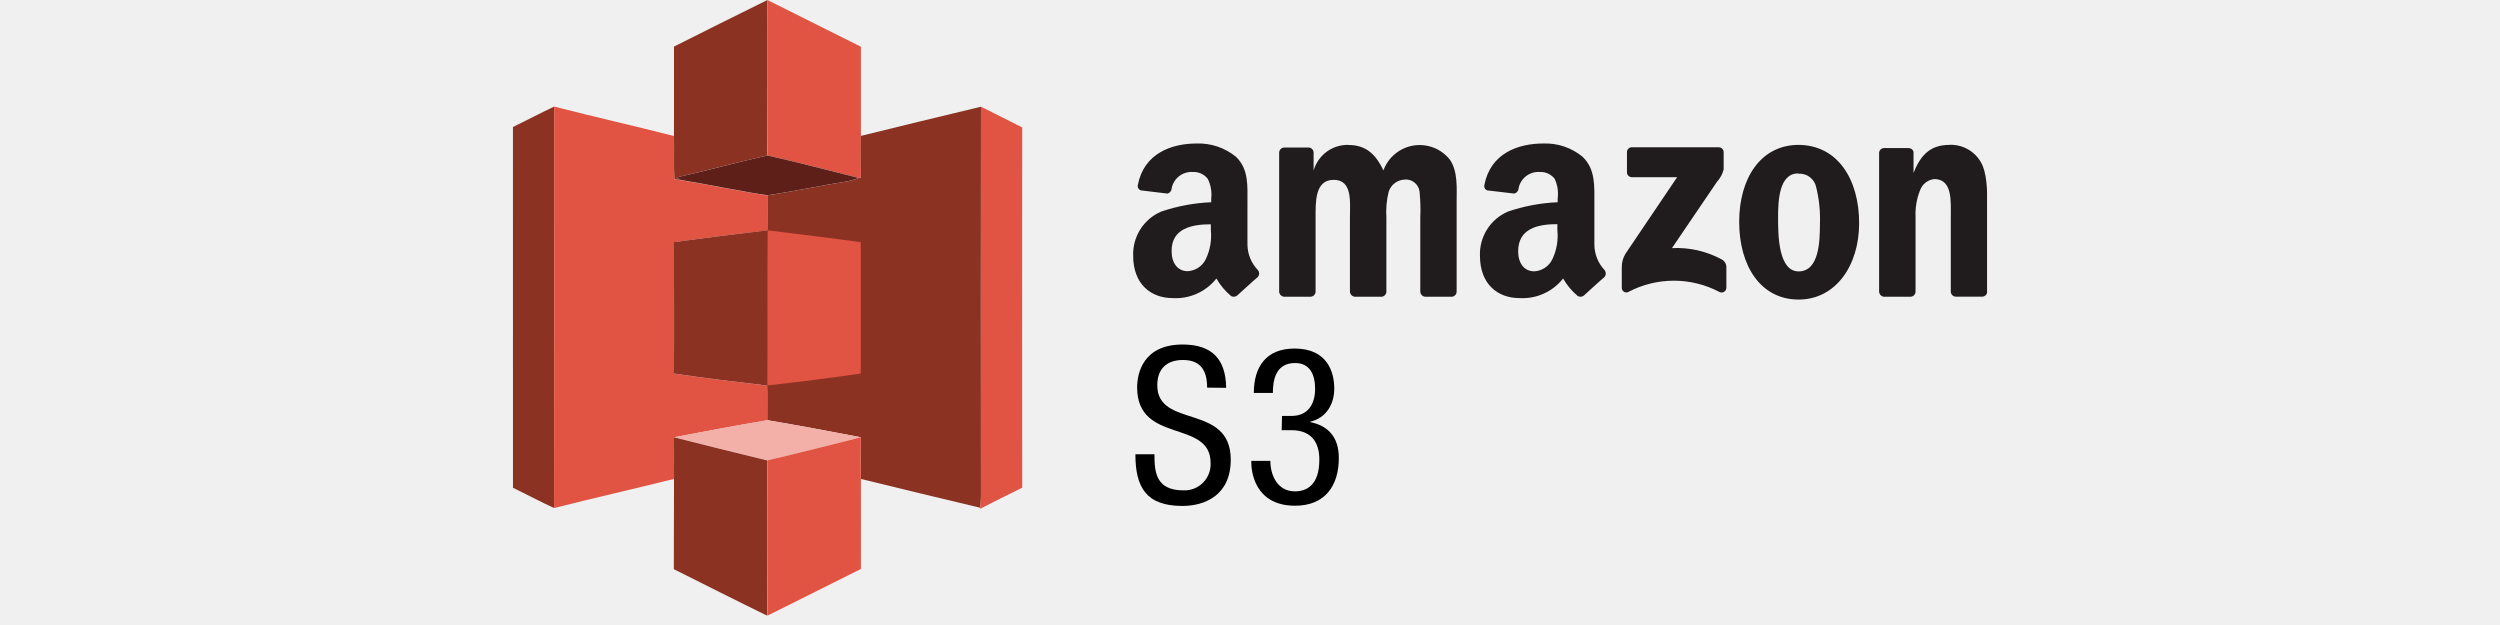
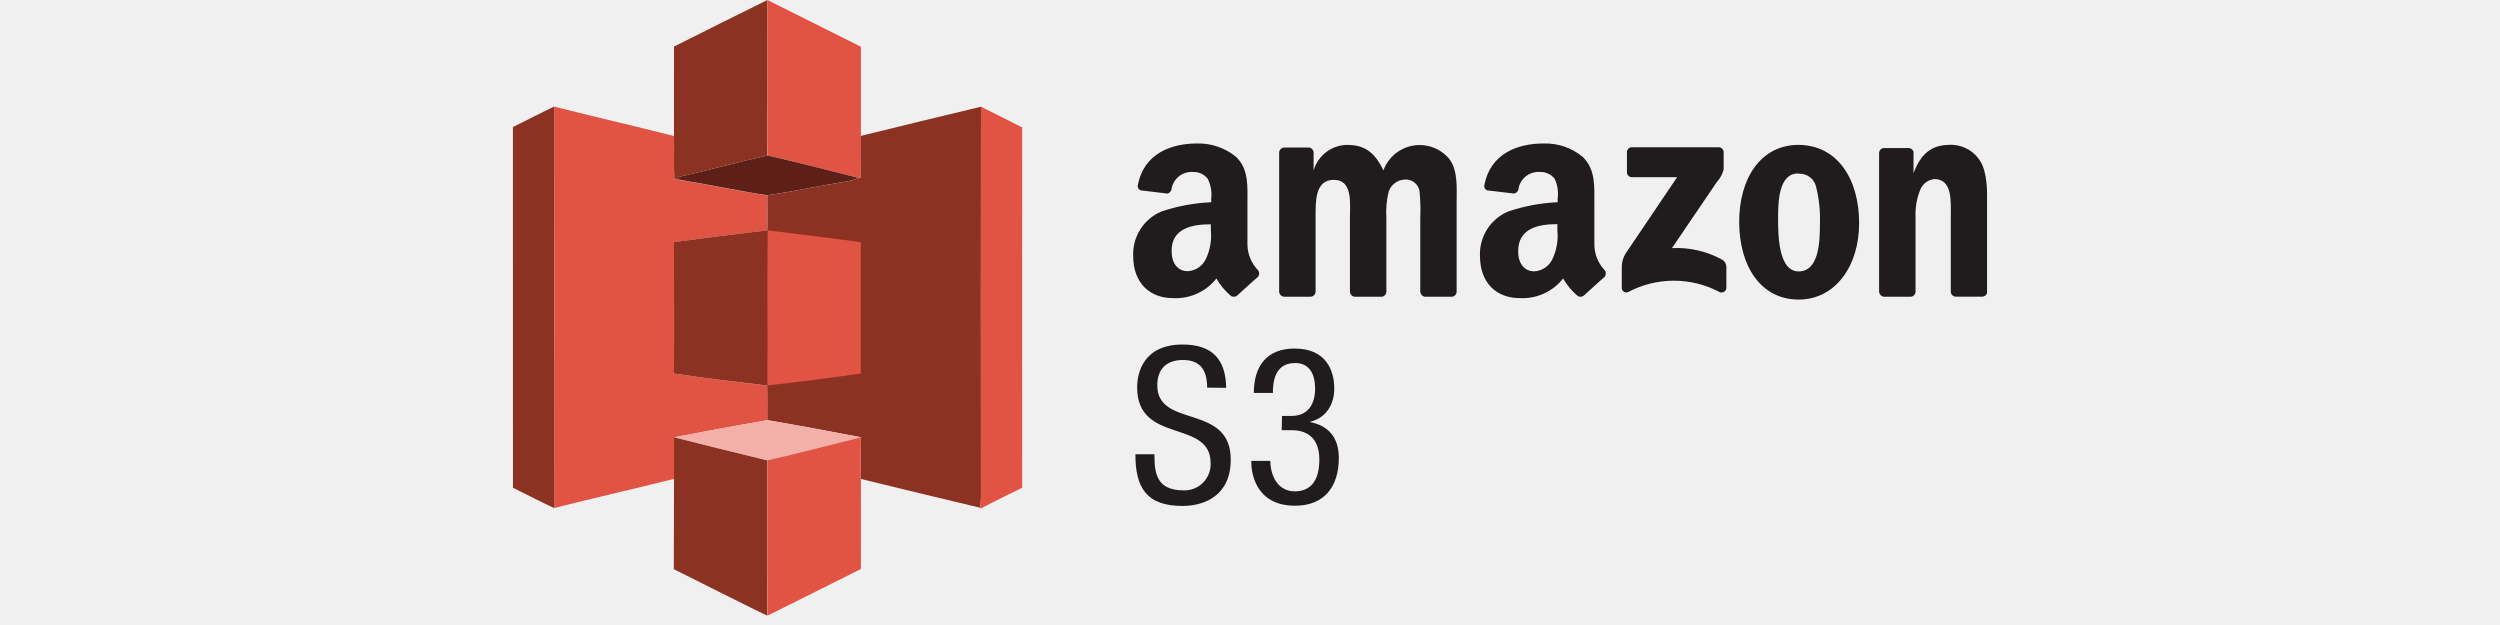
<svg xmlns="http://www.w3.org/2000/svg" width="160" height="40" viewBox="0 0 160 40" fill="none">
  <mask id="mask0_1011_60" style="mask-type:luminance" maskUnits="userSpaceOnUse" x="32" y="0" width="96" height="40">
    <path d="M127.184 0H32.816V39.407H127.184V0Z" fill="white" />
  </mask>
  <g mask="url(#mask0_1011_60)">
-     <path d="M77.256 24.808C77.256 23.763 76.88 23.039 75.71 23.039C74.679 23.039 74.066 23.596 74.066 24.655C74.066 27.455 78.768 25.783 78.768 29.42C78.768 31.718 77.082 32.38 75.675 32.38C73.348 32.38 72.665 31.182 72.665 29.071H73.885C73.885 30.186 73.954 31.384 75.751 31.384C75.983 31.392 76.213 31.351 76.428 31.265C76.643 31.179 76.838 31.05 77 30.885C77.162 30.72 77.288 30.523 77.371 30.307C77.454 30.091 77.49 29.86 77.479 29.629C77.479 26.814 72.777 28.444 72.777 24.794C72.777 23.875 73.167 22.049 75.689 22.049C77.584 22.049 78.448 22.997 78.475 24.822L77.256 24.808Z" fill="black" />
-     <path d="M82.049 26.619H82.662C83.707 26.619 84.167 25.867 84.167 24.878C84.167 23.972 83.832 23.234 82.885 23.234C81.589 23.234 81.464 24.432 81.464 25.149H80.245C80.245 23.464 81.039 22.307 82.857 22.307C84.919 22.307 85.393 23.77 85.393 24.871C85.393 25.86 84.891 26.738 83.86 26.988V27.016C84.975 27.239 85.685 27.95 85.685 29.315C85.685 31.112 84.78 32.366 82.885 32.366C80.238 32.366 80.084 30.054 80.084 29.622V29.496H81.303C81.303 30.402 81.749 31.447 82.871 31.447C83.595 31.447 84.438 31.085 84.438 29.413C84.438 28.256 83.881 27.532 82.655 27.532H82.028L82.049 26.619Z" fill="black" />
+     <path d="M77.256 24.808C77.256 23.763 76.88 23.039 75.71 23.039C74.679 23.039 74.066 23.596 74.066 24.655C74.066 27.455 78.768 25.783 78.768 29.42C78.768 31.718 77.082 32.38 75.675 32.38C73.348 32.38 72.665 31.182 72.665 29.071H73.885C73.885 30.186 73.954 31.384 75.751 31.384C75.983 31.392 76.213 31.351 76.428 31.265C76.643 31.179 76.838 31.05 77 30.885C77.162 30.72 77.288 30.523 77.371 30.307C77.454 30.091 77.49 29.86 77.479 29.629C77.479 26.814 72.777 28.444 72.777 24.794C72.777 23.875 73.167 22.049 75.689 22.049C77.584 22.049 78.448 22.997 78.475 24.822L77.256 24.808Z" fill="#201C1D" />
+     <path d="M82.049 26.619H82.662C83.707 26.619 84.167 25.867 84.167 24.878C84.167 23.972 83.832 23.234 82.885 23.234C81.589 23.234 81.464 24.432 81.464 25.149H80.245C80.245 23.464 81.039 22.307 82.857 22.307C84.919 22.307 85.393 23.77 85.393 24.871C85.393 25.86 84.891 26.738 83.86 26.988V27.016C84.975 27.239 85.685 27.95 85.685 29.315C85.685 31.112 84.78 32.366 82.885 32.366C80.238 32.366 80.084 30.054 80.084 29.622V29.496H81.303C81.303 30.402 81.749 31.447 82.871 31.447C83.595 31.447 84.438 31.085 84.438 29.413C84.438 28.256 83.881 27.532 82.655 27.532H82.028L82.049 26.619Z" fill="#201C1D" />
    <path d="M43.136 2.98C45.129 1.985 47.114 0.979 49.113 -6.10352e-05C49.131 3.309 49.113 6.632 49.113 9.948C47.166 10.379 45.244 10.923 43.297 11.353L43.565 11.527L43.157 11.48C43.112 10.555 43.157 9.629 43.133 8.704C43.133 6.792 43.136 4.885 43.136 2.98Z" fill="#8C3223" />
    <path d="M49.113 -6.10352e-05C51.107 0.998 53.101 1.995 55.097 2.99V8.697C55.087 9.582 55.097 10.468 55.097 11.353L54.968 11.388C53.023 10.898 51.079 10.395 49.124 9.948C49.111 6.632 49.131 3.309 49.113 -6.10352e-05Z" fill="#E15343" />
    <path d="M32.816 8.135C33.701 7.703 34.573 7.243 35.465 6.821C35.458 15.386 35.458 23.951 35.465 32.516C34.573 32.107 33.708 31.645 32.823 31.213C32.818 23.524 32.816 15.831 32.816 8.135Z" fill="#8C3223" />
    <path d="M35.465 6.821C38.016 7.475 40.585 8.054 43.138 8.708C43.155 9.632 43.117 10.559 43.162 11.484L43.57 11.531C45.419 11.83 47.25 12.227 49.101 12.508C49.122 13.255 49.118 14 49.101 14.747C47.119 14.977 45.129 15.219 43.142 15.5C43.142 18.302 43.152 21.105 43.142 23.908C45.123 24.216 47.119 24.43 49.108 24.681C49.148 25.418 49.122 26.156 49.12 26.894C47.124 27.23 45.136 27.605 43.148 27.985V30.647C40.581 31.286 38.016 31.87 35.46 32.514C35.469 23.951 35.471 15.386 35.465 6.821Z" fill="#E15343" />
    <path d="M55.094 8.697C57.654 8.061 60.219 7.448 62.782 6.83C62.773 15.149 62.773 23.468 62.782 31.786C62.782 32.023 62.758 32.26 62.737 32.497C60.188 31.892 57.643 31.278 55.096 30.653C55.085 29.765 55.096 28.874 55.096 27.985C53.105 27.605 51.111 27.23 49.112 26.891C49.112 26.152 49.139 25.414 49.099 24.677C47.111 24.432 45.115 24.212 43.133 23.904C43.152 21.102 43.133 18.298 43.133 15.496C45.129 15.219 47.119 14.977 49.11 14.739C49.118 13.991 49.122 13.246 49.11 12.499C50.783 12.26 52.438 11.886 54.111 11.628C54.406 11.58 54.694 11.501 54.972 11.391L55.101 11.356C55.088 10.466 55.083 9.578 55.094 8.697Z" fill="#8C3223" />
    <path d="M62.784 6.83C63.655 7.278 64.547 7.701 65.422 8.156C65.414 15.84 65.414 23.525 65.422 31.21C64.527 31.661 63.622 32.095 62.734 32.563V32.499C62.755 32.262 62.772 32.025 62.779 31.788C62.78 23.468 62.782 15.149 62.784 6.83Z" fill="#E15343" />
    <path d="M43.302 11.353C45.251 10.923 47.171 10.38 49.118 9.948C51.074 10.395 53.018 10.899 54.963 11.388C54.686 11.497 54.397 11.577 54.103 11.625C52.431 11.886 50.776 12.26 49.101 12.495C47.248 12.217 45.418 11.818 43.57 11.518C43.481 11.468 43.391 11.412 43.302 11.353Z" fill="#5E1F19" />
    <path d="M49.133 14.742C51.118 14.989 53.107 15.226 55.09 15.499V23.906C53.101 24.195 51.106 24.446 49.11 24.669C49.138 21.358 49.094 18.049 49.133 14.742Z" fill="#E15343" />
    <path d="M43.141 27.981C45.127 27.601 47.117 27.227 49.113 26.891C51.11 27.23 53.104 27.605 55.097 27.985C53.103 28.476 51.114 29 49.111 29.46C47.115 28.984 45.128 28.483 43.141 27.981Z" fill="#F2B0A9" />
    <path d="M43.136 30.651C43.145 29.763 43.136 28.876 43.136 27.988C45.123 28.488 47.112 28.991 49.104 29.467C49.125 32.776 49.113 36.095 49.104 39.407C47.103 38.43 45.118 37.422 43.124 36.428C43.132 34.499 43.136 32.574 43.136 30.651Z" fill="#8C3223" />
    <path d="M49.11 29.462C51.112 29.002 53.101 28.477 55.096 27.986C55.087 28.875 55.083 29.764 55.096 30.654C55.104 32.57 55.096 34.486 55.096 36.414C53.101 37.408 51.107 38.405 49.115 39.404C49.118 36.088 49.131 32.774 49.11 29.462Z" fill="#E15343" />
    <path d="M76.596 9.183C74.987 9.183 73.209 9.806 72.821 11.844C72.812 11.882 72.811 11.921 72.818 11.959C72.824 11.996 72.838 12.033 72.859 12.065C72.88 12.097 72.908 12.125 72.94 12.147C72.972 12.168 73.007 12.183 73.045 12.191H73.073L74.724 12.389C74.8 12.367 74.866 12.321 74.914 12.259C74.962 12.196 74.988 12.12 74.989 12.041C75.051 11.732 75.225 11.456 75.476 11.266C75.728 11.076 76.04 10.984 76.354 11.008C76.535 11 76.716 11.036 76.88 11.112C77.044 11.189 77.188 11.303 77.298 11.447C77.491 11.836 77.567 12.271 77.519 12.703V12.943C76.432 12.989 75.357 13.189 74.325 13.537C73.773 13.771 73.305 14.167 72.984 14.673C72.662 15.179 72.501 15.771 72.523 16.37C72.523 18.178 73.651 19.078 75.052 19.078C75.585 19.11 76.118 19.013 76.605 18.794C77.093 18.576 77.52 18.242 77.85 17.823C78.095 18.252 78.415 18.634 78.794 18.951C78.857 18.985 78.929 18.999 79 18.99C79.071 18.982 79.138 18.952 79.191 18.904C79.54 18.593 80.135 18.033 80.489 17.739C80.551 17.676 80.586 17.592 80.586 17.503C80.586 17.415 80.551 17.33 80.489 17.267C80.078 16.832 79.846 16.259 79.837 15.662V13.039C79.837 11.91 79.931 10.836 79.111 10.042C78.404 9.46 77.511 9.155 76.596 9.183ZM98.775 9.183C97.165 9.183 95.387 9.806 94.999 11.844C94.99 11.881 94.989 11.92 94.995 11.958C95.001 11.995 95.014 12.031 95.035 12.064C95.055 12.096 95.081 12.124 95.113 12.146C95.144 12.169 95.179 12.184 95.217 12.192H95.245L96.904 12.387C96.984 12.37 97.056 12.326 97.108 12.263C97.16 12.2 97.189 12.121 97.192 12.039C97.254 11.73 97.427 11.455 97.678 11.265C97.929 11.075 98.241 10.983 98.555 11.006C98.736 10.998 98.916 11.034 99.081 11.111C99.245 11.187 99.388 11.302 99.499 11.445C99.682 11.838 99.748 12.274 99.691 12.703V12.943C98.611 12.989 97.543 13.189 96.519 13.537C95.967 13.771 95.499 14.167 95.177 14.673C94.856 15.179 94.695 15.771 94.717 16.37C94.717 18.178 95.845 19.078 97.246 19.078C97.778 19.11 98.31 19.012 98.796 18.793C99.283 18.575 99.709 18.242 100.039 17.823C100.283 18.252 100.603 18.634 100.983 18.951C101.046 18.985 101.118 18.999 101.189 18.99C101.26 18.982 101.327 18.952 101.38 18.904C101.728 18.593 102.324 18.033 102.677 17.739C102.737 17.675 102.769 17.59 102.769 17.503C102.769 17.416 102.737 17.331 102.677 17.267C102.272 16.831 102.045 16.259 102.04 15.663V13.039C102.04 11.91 102.115 10.836 101.295 10.042C100.589 9.455 99.692 9.149 98.775 9.183ZM86.298 9.272C85.798 9.261 85.308 9.416 84.904 9.713C84.501 10.01 84.208 10.433 84.071 10.914V9.752C84.066 9.672 84.031 9.595 83.974 9.538C83.916 9.481 83.84 9.446 83.759 9.441H82.192C82.106 9.443 82.025 9.478 81.964 9.539C81.903 9.599 81.868 9.681 81.866 9.766V18.68C81.874 18.76 81.909 18.834 81.966 18.891C82.023 18.948 82.098 18.983 82.178 18.991H83.872C83.958 18.989 84.04 18.954 84.1 18.893C84.161 18.833 84.196 18.751 84.198 18.666V13.948C84.198 12.915 84.146 11.51 85.363 11.51C86.58 11.51 86.396 12.964 86.396 13.948V18.667C86.401 18.75 86.435 18.828 86.492 18.887C86.549 18.947 86.625 18.985 86.707 18.993H88.402C88.488 18.991 88.569 18.956 88.63 18.895C88.691 18.835 88.726 18.753 88.728 18.667V13.948C88.689 13.379 88.74 12.807 88.879 12.253C88.951 12.044 89.083 11.861 89.258 11.726C89.433 11.591 89.644 11.51 89.865 11.494C90.096 11.465 90.33 11.528 90.514 11.671C90.699 11.813 90.82 12.022 90.851 12.253C90.907 12.816 90.923 13.383 90.898 13.948V18.667C90.903 18.75 90.937 18.828 90.994 18.887C91.051 18.947 91.127 18.985 91.21 18.993H92.899C92.984 18.991 93.066 18.956 93.127 18.895C93.187 18.835 93.222 18.753 93.224 18.667V13.009C93.224 12.065 93.319 10.966 92.785 10.21C92.512 9.868 92.152 9.604 91.743 9.447C91.334 9.29 90.89 9.244 90.458 9.315C90.025 9.386 89.619 9.571 89.282 9.851C88.945 10.13 88.688 10.495 88.538 10.907C88.016 9.794 87.354 9.279 86.296 9.279L86.298 9.272ZM115.115 9.272C112.677 9.272 111.307 11.424 111.307 14.199C111.307 16.973 112.651 19.172 115.115 19.172C117.475 19.172 118.985 17.006 118.985 14.284C118.985 11.482 117.613 9.272 115.082 9.272H115.115ZM124.779 9.272C123.609 9.272 122.944 9.838 122.466 11.074V9.716C122.448 9.648 122.408 9.587 122.352 9.544C122.296 9.5 122.227 9.477 122.156 9.476H120.589C120.509 9.474 120.43 9.502 120.37 9.556C120.31 9.609 120.272 9.683 120.263 9.763V18.667C120.268 18.75 120.302 18.828 120.359 18.887C120.416 18.947 120.493 18.985 120.575 18.993H122.27C122.355 18.991 122.437 18.956 122.497 18.895C122.558 18.835 122.593 18.753 122.595 18.667V13.873C122.571 13.294 122.669 12.717 122.883 12.178C122.951 11.985 123.073 11.815 123.234 11.688C123.395 11.561 123.589 11.482 123.793 11.461C124.964 11.461 124.851 12.877 124.851 13.857V18.699C124.861 18.775 124.898 18.846 124.955 18.898C125.012 18.951 125.085 18.982 125.162 18.986H126.858C126.938 18.985 127.015 18.955 127.074 18.902C127.134 18.85 127.173 18.777 127.184 18.699V13.1C127.184 12.229 127.184 11.038 126.745 10.325C126.539 9.99 126.247 9.715 125.9 9.529C125.553 9.344 125.162 9.254 124.769 9.268L124.779 9.272ZM104.436 9.423C104.354 9.423 104.274 9.456 104.216 9.515C104.157 9.573 104.125 9.652 104.125 9.735V11.013C104.121 11.095 104.149 11.175 104.204 11.236C104.259 11.297 104.335 11.334 104.417 11.339H107.338L104.029 16.241C103.87 16.504 103.788 16.805 103.794 17.112V18.41C103.791 18.458 103.801 18.507 103.822 18.55C103.843 18.594 103.875 18.632 103.914 18.661C103.954 18.689 104 18.708 104.048 18.714C104.096 18.72 104.145 18.714 104.191 18.697C105.095 18.216 106.104 17.964 107.128 17.964C108.152 17.964 109.161 18.216 110.065 18.697C110.112 18.716 110.163 18.724 110.214 18.718C110.264 18.713 110.313 18.695 110.355 18.667C110.397 18.638 110.431 18.599 110.454 18.554C110.477 18.509 110.489 18.459 110.488 18.408V17.067C110.482 16.968 110.45 16.872 110.395 16.789C110.341 16.706 110.265 16.639 110.176 16.595C109.205 16.071 108.108 15.823 107.005 15.879L109.889 11.632C110.096 11.408 110.242 11.135 110.314 10.839V9.752C110.318 9.671 110.289 9.591 110.234 9.53C110.18 9.469 110.103 9.432 110.021 9.427H104.449L104.436 9.423ZM115.11 11.118C115.37 11.101 115.626 11.179 115.833 11.337C116.04 11.495 116.182 11.722 116.235 11.976C116.426 12.748 116.507 13.542 116.475 14.336C116.475 15.465 116.418 17.37 115.112 17.37C113.806 17.37 113.797 15.01 113.797 13.932C113.797 12.854 113.855 11.1 115.081 11.1L115.11 11.118ZM77.493 14.35V14.723C77.558 15.353 77.45 15.989 77.181 16.564C77.077 16.789 76.914 16.982 76.709 17.121C76.504 17.261 76.264 17.342 76.016 17.356C75.365 17.356 74.984 16.834 74.984 16.078C74.965 14.615 76.281 14.355 77.498 14.355L77.493 14.35ZM99.671 14.35V14.723C99.738 15.356 99.63 15.996 99.36 16.572C99.256 16.798 99.093 16.991 98.888 17.131C98.682 17.27 98.443 17.351 98.195 17.365C97.543 17.365 97.162 16.842 97.162 16.086C97.162 14.61 98.445 14.345 99.663 14.345L99.671 14.35Z" fill="#201C1D" />
  </g>
</svg>
